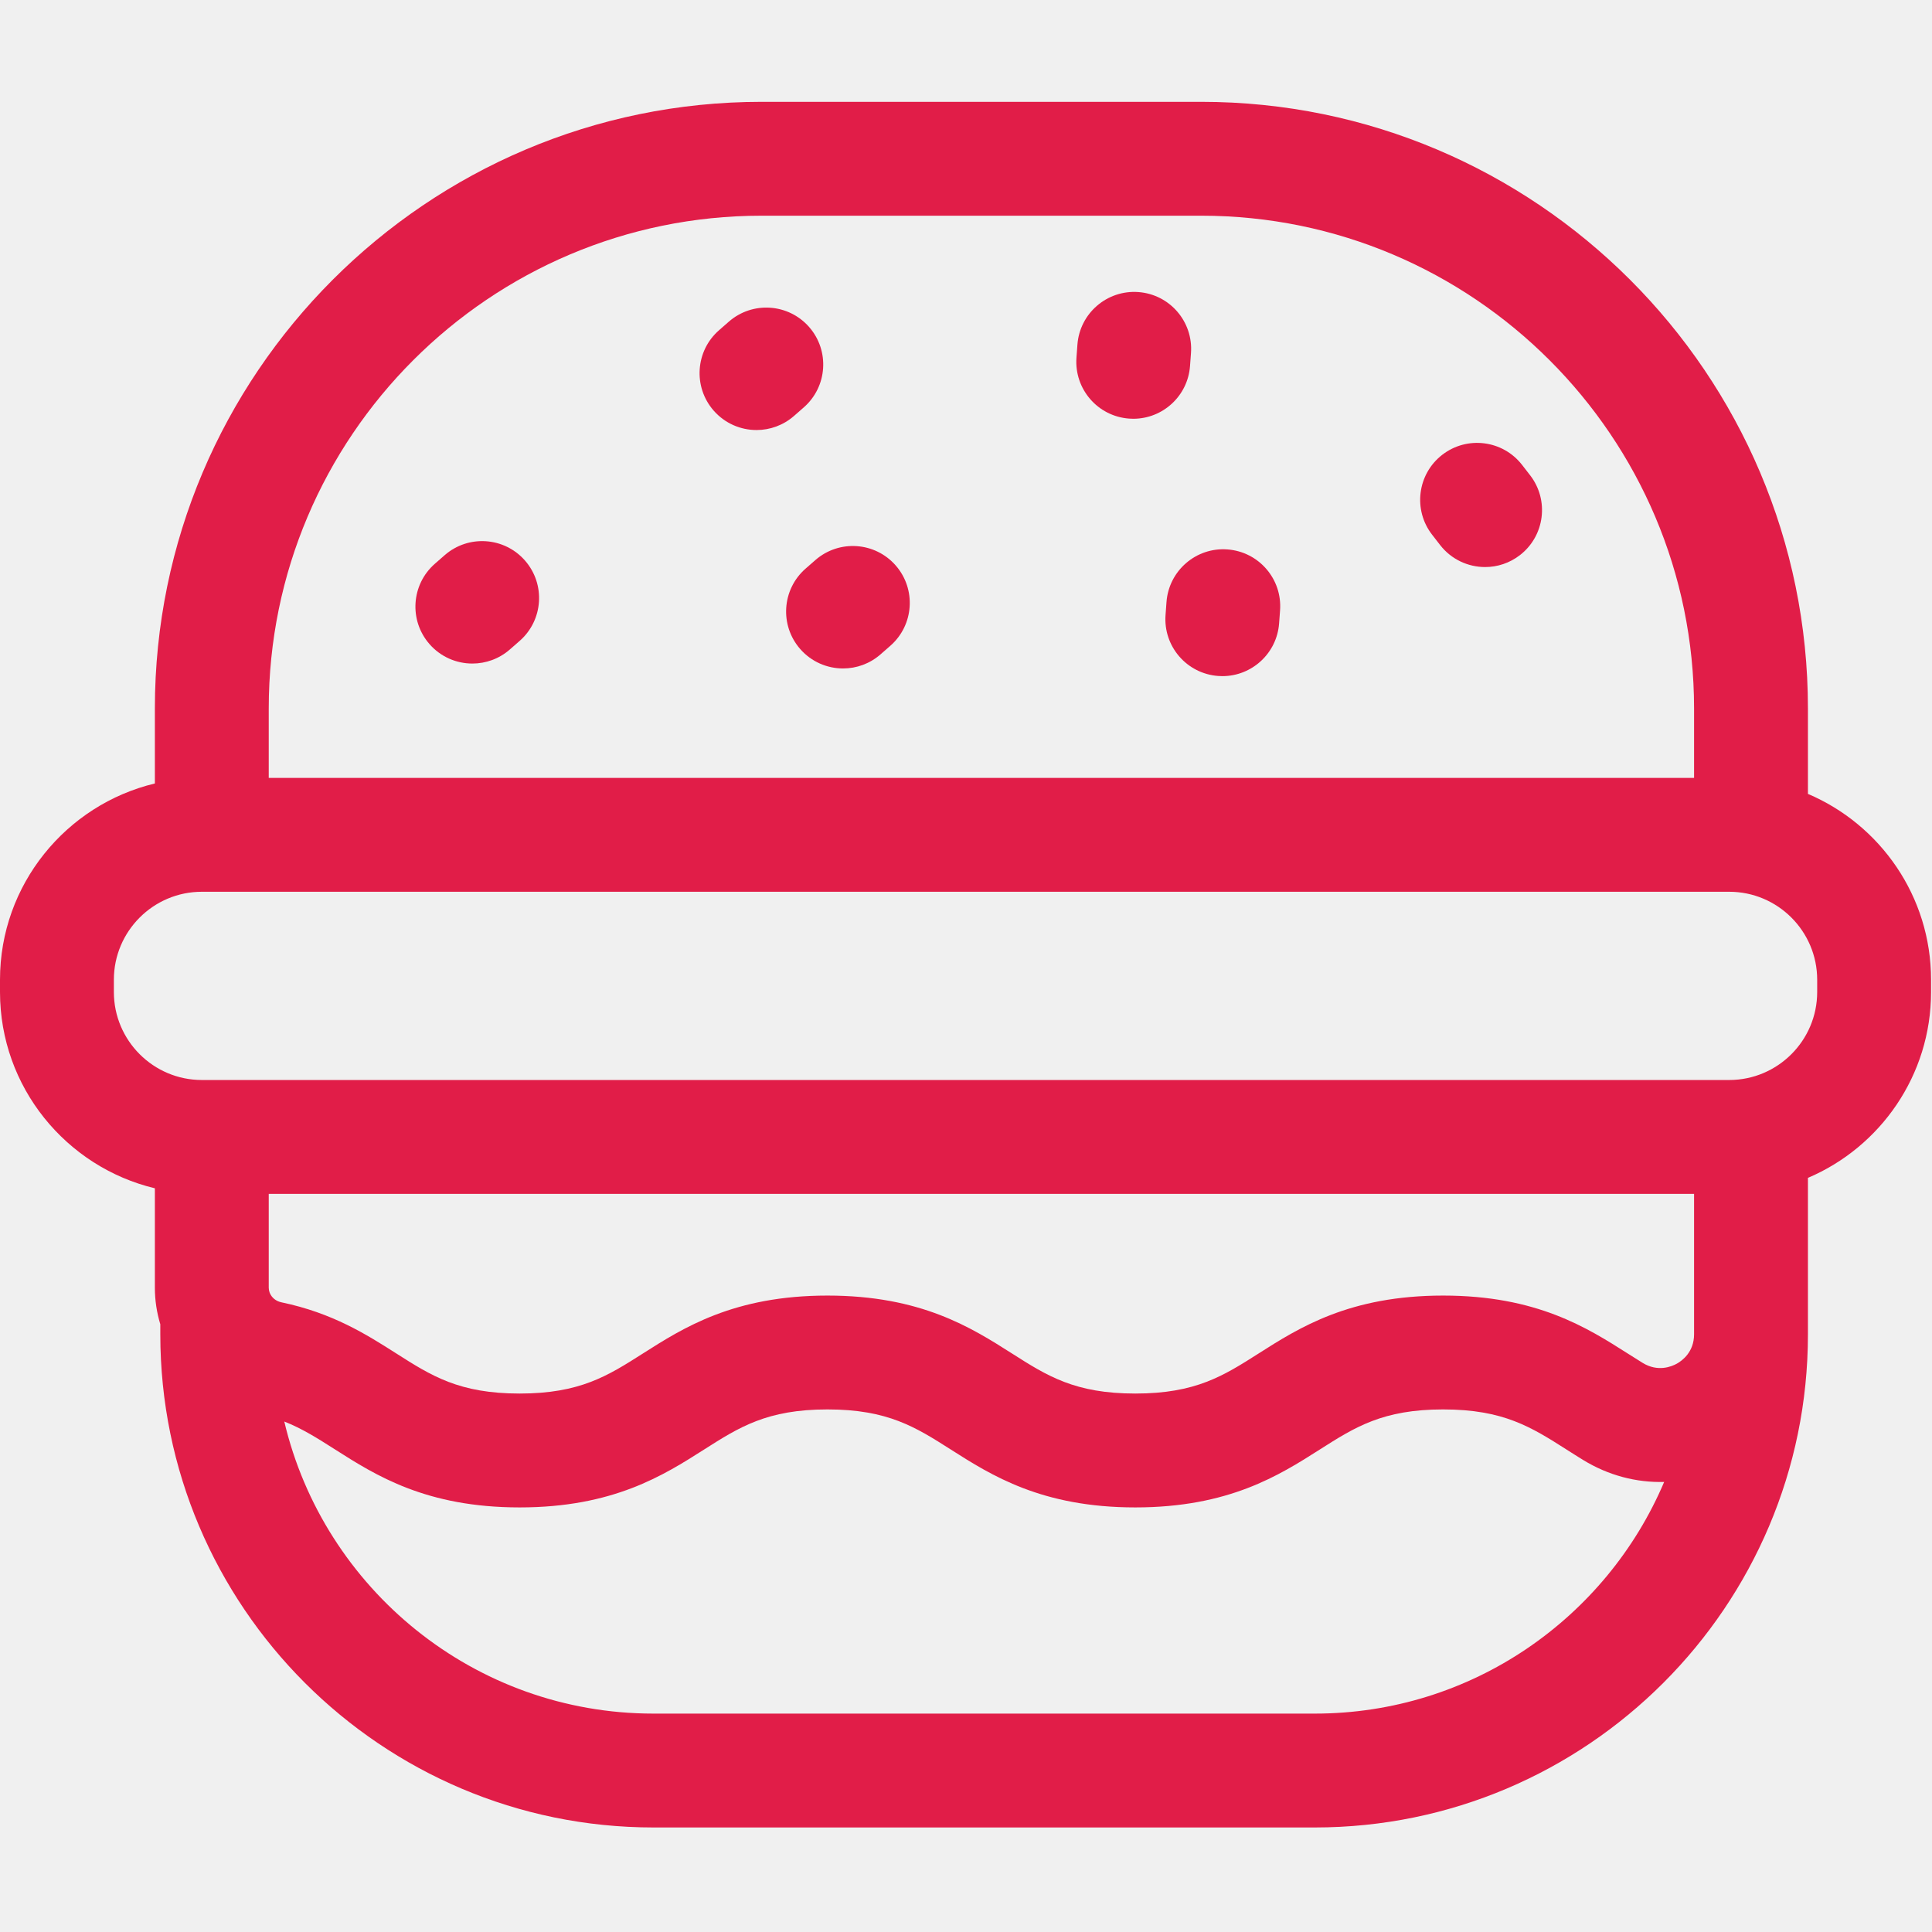
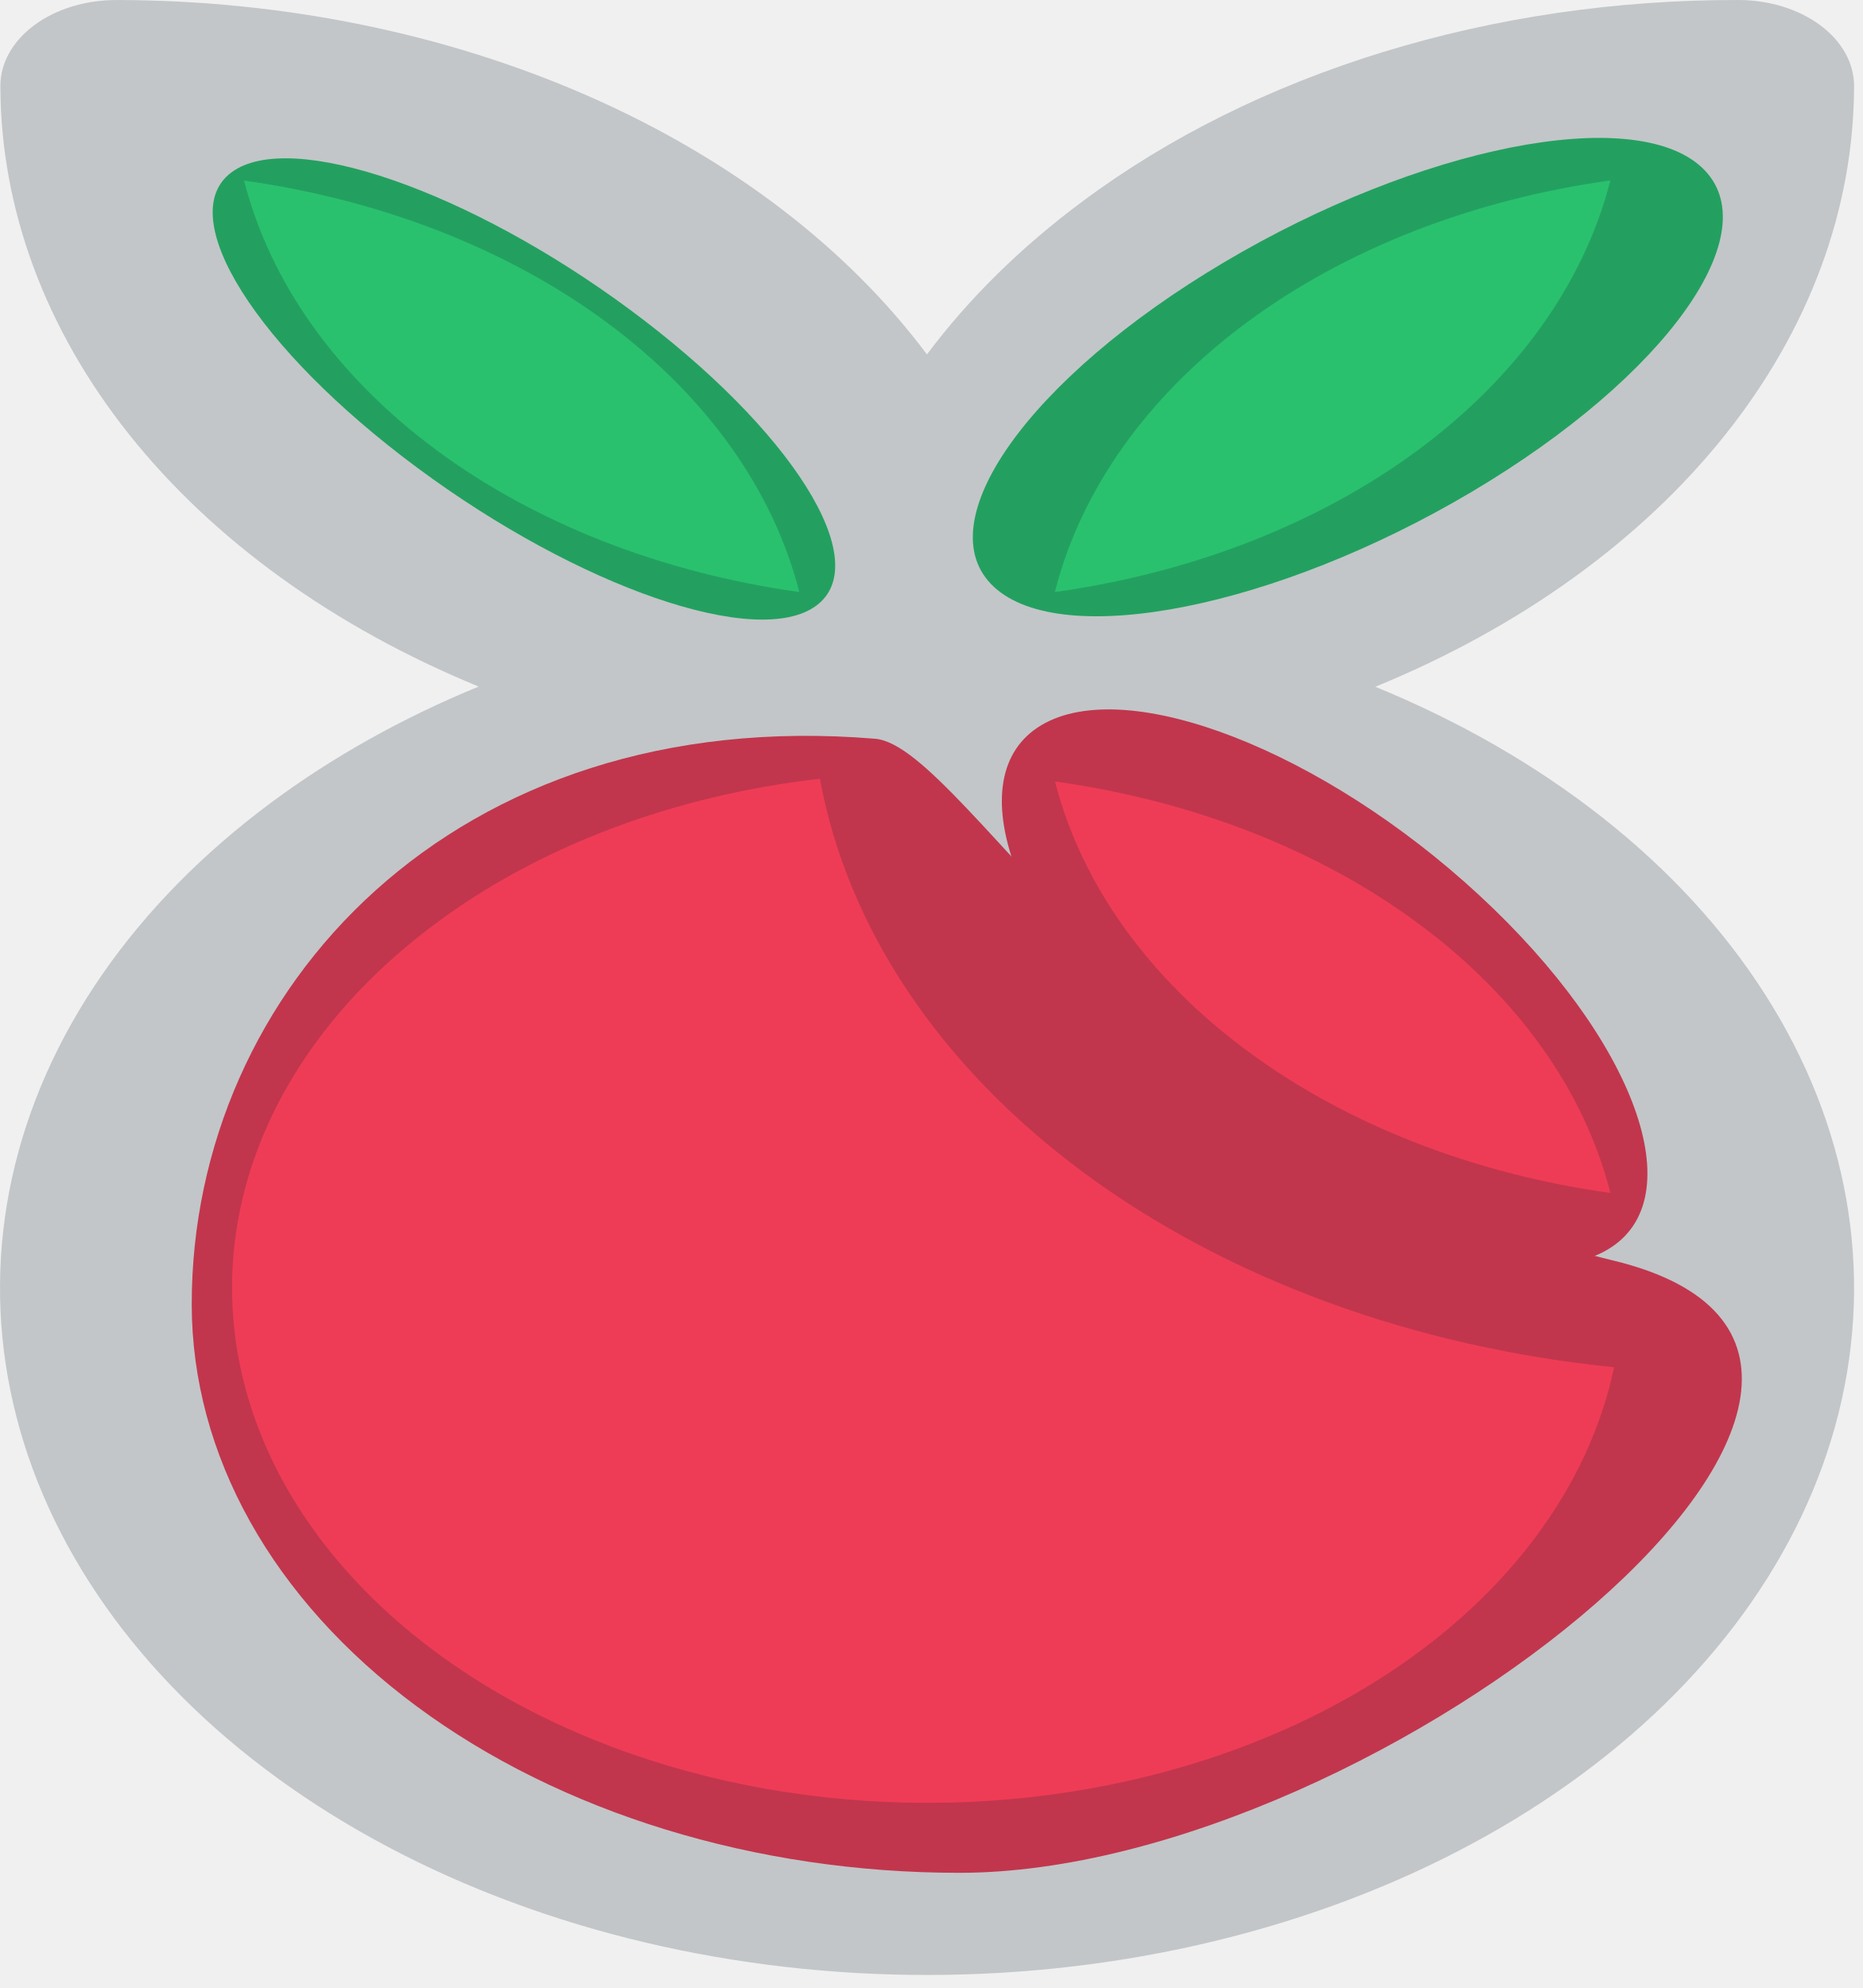
- <svg xmlns="http://www.w3.org/2000/svg" width="50" height="50" viewBox="0 0 683 683" fill="none">
-   <g clip-path="url(#clip0_1082_6542)">
-     <path d="M284.156 144.016C292.521 136.698 293.37 123.979 286.052 115.614C278.729 107.25 266.015 106.401 257.651 113.719L254.187 116.75C245.823 124.068 244.974 136.786 252.291 145.151C256.271 149.698 261.843 152.026 267.448 152.026C272.151 152.026 276.875 150.385 280.692 147.047L284.156 144.016Z" fill="#E11D48" />
-     <path d="M157.198 196.271L153.734 199.302C145.37 206.625 144.521 219.339 151.838 227.703C155.817 232.255 161.39 234.578 166.995 234.578C171.698 234.578 176.422 232.943 180.239 229.604L183.703 226.573C192.067 219.25 192.916 206.537 185.599 198.172C178.281 189.802 165.562 188.953 157.198 196.271Z" fill="#E11D48" />
-     <path d="M288.24 198.005L284.776 201.036C276.417 208.359 275.568 221.073 282.886 229.437C286.865 233.989 292.438 236.312 298.042 236.312C302.745 236.312 307.469 234.672 311.287 231.328L314.75 228.297C323.115 220.979 323.964 208.26 316.641 199.896C309.323 191.531 296.61 190.687 288.24 198.005Z" fill="#E11D48" />
-     <path d="M420.698 129.385L421.036 124.797C421.849 113.708 413.521 104.063 402.437 103.25C391.354 102.438 381.703 110.766 380.89 121.849L380.552 126.438C379.739 137.526 388.067 147.172 399.151 147.984C399.651 148.021 400.151 148.042 400.646 148.042C411.093 148.042 419.922 139.969 420.698 129.385Z" fill="#E11D48" />
-     <path d="M538.093 164.365C531.281 155.578 518.64 153.979 509.854 160.786C501.067 167.599 499.468 180.24 506.276 189.026L509.099 192.667C513.067 197.781 519.01 200.464 525.02 200.464C529.328 200.464 533.666 199.083 537.338 196.24C546.119 189.432 547.724 176.786 540.911 168L538.093 164.365Z" fill="#E11D48" />
-     <path d="M433.932 194.234C422.854 193.396 413.198 201.745 412.38 212.828L412.042 217.417C411.224 228.505 419.552 238.151 430.635 238.969C431.141 239.005 431.641 239.026 432.135 239.026C442.578 239.026 451.406 230.958 452.188 220.375L452.526 215.786C453.344 204.698 445.016 195.052 433.932 194.234Z" fill="#E11D48" />
-     <path d="M639.141 280.656V250.464C639.141 132.208 542.932 36 424.677 36H269.214C150.958 36 54.75 132.208 54.75 250.464V276.974C23.391 284.484 0 312.734 0 346.359V350.698C0 384.323 23.391 412.573 54.75 420.083V455.24C54.75 459.693 55.427 464.036 56.672 468.156V471.714C56.672 567.844 134.875 646.047 231.005 646.047H464.807C560.938 646.047 639.141 567.844 639.141 471.714V416.401C664.698 405.531 682.667 380.172 682.667 350.698V346.359C682.667 316.88 664.698 291.526 639.141 280.656ZM95.005 250.464C95.005 154.401 173.151 76.255 269.214 76.255H424.677C520.74 76.255 598.885 154.401 598.885 250.464V275H95.005V250.464ZM598.885 471.714C598.885 477.995 594.646 481.047 592.823 482.068C590.984 483.094 586.125 485.13 580.714 481.812C578.922 480.714 577.161 479.594 575.406 478.474C561.078 469.359 543.25 458.01 510.182 458.01C477.109 458.01 459.281 469.354 444.958 478.474C432.521 486.391 422.693 492.646 401.349 492.646C380.005 492.646 370.182 486.396 357.745 478.474C343.417 469.359 325.594 458.01 292.521 458.01C259.453 458.01 241.625 469.359 227.302 478.474C214.865 486.391 205.042 492.646 183.698 492.646C162.359 492.646 152.531 486.396 140.099 478.474C129.573 471.776 117.646 464.187 99.479 460.391C97.578 459.995 96.104 458.776 95.422 457.198C95.38 457.094 95.344 456.984 95.297 456.88C95.115 456.359 95.005 455.813 95.005 455.24V422.057H598.885V471.714ZM464.807 605.792H231C167.677 605.792 114.469 561.661 100.505 502.542C106.839 505.026 112.203 508.438 118.479 512.432C132.802 521.552 150.63 532.901 183.698 532.901C216.766 532.901 234.594 521.552 248.917 512.432C261.354 504.516 271.177 498.26 292.521 498.26C313.865 498.26 323.688 504.516 336.125 512.432C350.453 521.552 368.276 532.901 401.349 532.901C434.417 532.901 452.245 521.552 466.573 512.432C479.01 504.516 488.833 498.26 510.177 498.26C531.521 498.26 541.349 504.516 553.786 512.432C555.734 513.672 557.677 514.911 559.661 516.125C568.552 521.578 578.448 524.161 588.312 523.896C567.922 571.979 520.24 605.792 464.807 605.792ZM642.411 350.698C642.411 367.849 628.458 381.802 611.307 381.802H71.359C54.208 381.802 40.255 367.849 40.255 350.698V346.359C40.255 329.208 54.208 315.255 71.359 315.255H611.307C628.458 315.255 642.411 329.208 642.411 346.359V350.698Z" fill="#E11D48" />
-   </g>
-   <defs>
-     <clipPath id="clip0_1082_6542">
-       <rect width="682.667" height="682.667" fill="white" />
-     </clipPath>
-   </defs>
+ <svg xmlns="http://www.w3.org/2000/svg" width="89" height="95" viewBox="0 0 89 95" fill="none">
+   <path d="M70.335 23.503C79.674 17.965 84.594 11.022 81.323 7.994C78.053 4.966 67.831 7 58.492 12.538C49.153 18.075 44.233 25.019 47.503 28.047C50.774 31.075 60.996 29.04 70.335 23.503Z" fill="#29C16E" />
+   <path d="M39.013 28.94C41.823 26.858 37.846 20.534 30.129 14.816C22.411 9.098 13.877 6.151 11.066 8.234C8.255 10.316 12.232 16.64 19.95 22.358C27.667 28.076 36.202 31.023 39.013 28.94Z" fill="#29C16E" />
+   <path d="M76.838 59.708C80.924 57.285 78.178 49.711 70.705 42.791C63.231 35.872 53.86 32.227 49.773 34.65C45.687 37.073 48.432 44.647 55.906 51.566C63.38 58.486 72.751 62.131 76.838 59.708Z" fill="#EF3C56" />
+   <path d="M9.163 62.317C9.163 69.525 13.027 76.439 19.907 81.535C26.786 86.632 36.116 89.496 45.844 89.496C66.103 89.496 96.343 64.875 77.082 60.232C55.949 55.138 46.203 35.667 41.824 35.303C21.692 33.629 9.163 47.307 9.163 62.317Z" fill="#EF3C56" />
+   <path d="M0.018 4.102C0.028 9.962 2.153 15.714 6.171 20.761C10.19 25.808 15.957 29.968 22.875 32.809C19.249 34.298 15.923 36.157 12.992 38.329C6.417 43.196 2.074 49.471 0.578 56.267C-0.918 63.063 0.508 70.036 4.655 76.198C8.801 82.361 15.459 87.401 23.684 90.606C31.91 93.811 41.288 95.018 50.49 94.056C59.693 93.094 68.255 90.013 74.963 85.248C81.672 80.482 86.188 74.275 87.873 67.503C89.558 60.731 88.326 53.738 84.352 47.514C80.377 41.289 73.861 36.148 65.727 32.819C72.654 29.982 78.428 25.823 82.452 20.773C86.476 15.723 88.601 9.967 88.607 4.103C88.607 3.564 88.464 3.031 88.186 2.533C87.908 2.035 87.5 1.583 86.986 1.202C86.471 0.821 85.861 0.518 85.189 0.312C84.518 0.106 83.798 5.80319e-05 83.07 0C77.251 -0.011 71.486 0.832 66.11 2.483C60.733 4.133 55.852 6.557 51.749 9.614C48.817 11.786 46.309 14.251 44.299 16.937C40.467 11.809 34.854 7.535 28.041 4.557C21.229 1.579 13.464 0.006 5.555 0.001C4.828 0.001 4.108 0.107 3.436 0.313C2.764 0.519 2.154 0.821 1.64 1.202C1.126 1.583 0.718 2.035 0.44 2.533C0.161 3.03 0.018 3.563 0.018 4.102ZM50.413 28.293C51.646 23.414 54.841 18.924 59.578 15.414C64.315 11.904 70.375 9.537 76.96 8.623C75.718 13.499 72.52 17.985 67.785 21.494C63.049 25.003 56.995 27.373 50.413 28.293ZM67.792 44.139C72.531 47.645 75.727 52.131 76.96 57.008C70.382 56.087 64.33 53.718 59.597 50.21C54.863 46.703 51.665 42.22 50.422 37.346C57.004 38.259 63.059 40.627 67.792 44.139ZM20.821 44.131C25.788 40.431 32.223 38.007 39.184 37.214C40.489 44.332 44.907 50.936 51.763 56.016C58.618 61.095 67.531 64.369 77.138 65.336C76.328 69.176 74.303 72.82 71.227 75.969C68.152 79.118 64.114 81.682 59.444 83.452C54.773 85.222 49.604 86.148 44.358 86.153C39.112 86.158 33.939 85.243 29.263 83.482C24.586 81.721 20.539 79.165 17.452 76.022C14.365 72.88 12.326 69.24 11.503 65.402C10.679 61.563 11.094 57.635 12.714 53.938C14.334 50.241 17.112 46.881 20.821 44.132V44.131ZM11.661 8.629C18.24 9.55 24.291 11.919 29.025 15.427C33.759 18.935 36.957 23.418 38.2 28.292C31.622 27.371 25.571 25.002 20.838 21.494C16.104 17.986 12.907 13.503 11.664 8.629H11.661Z" fill="#0E1E28" fill-opacity="0.2" />
</svg>
